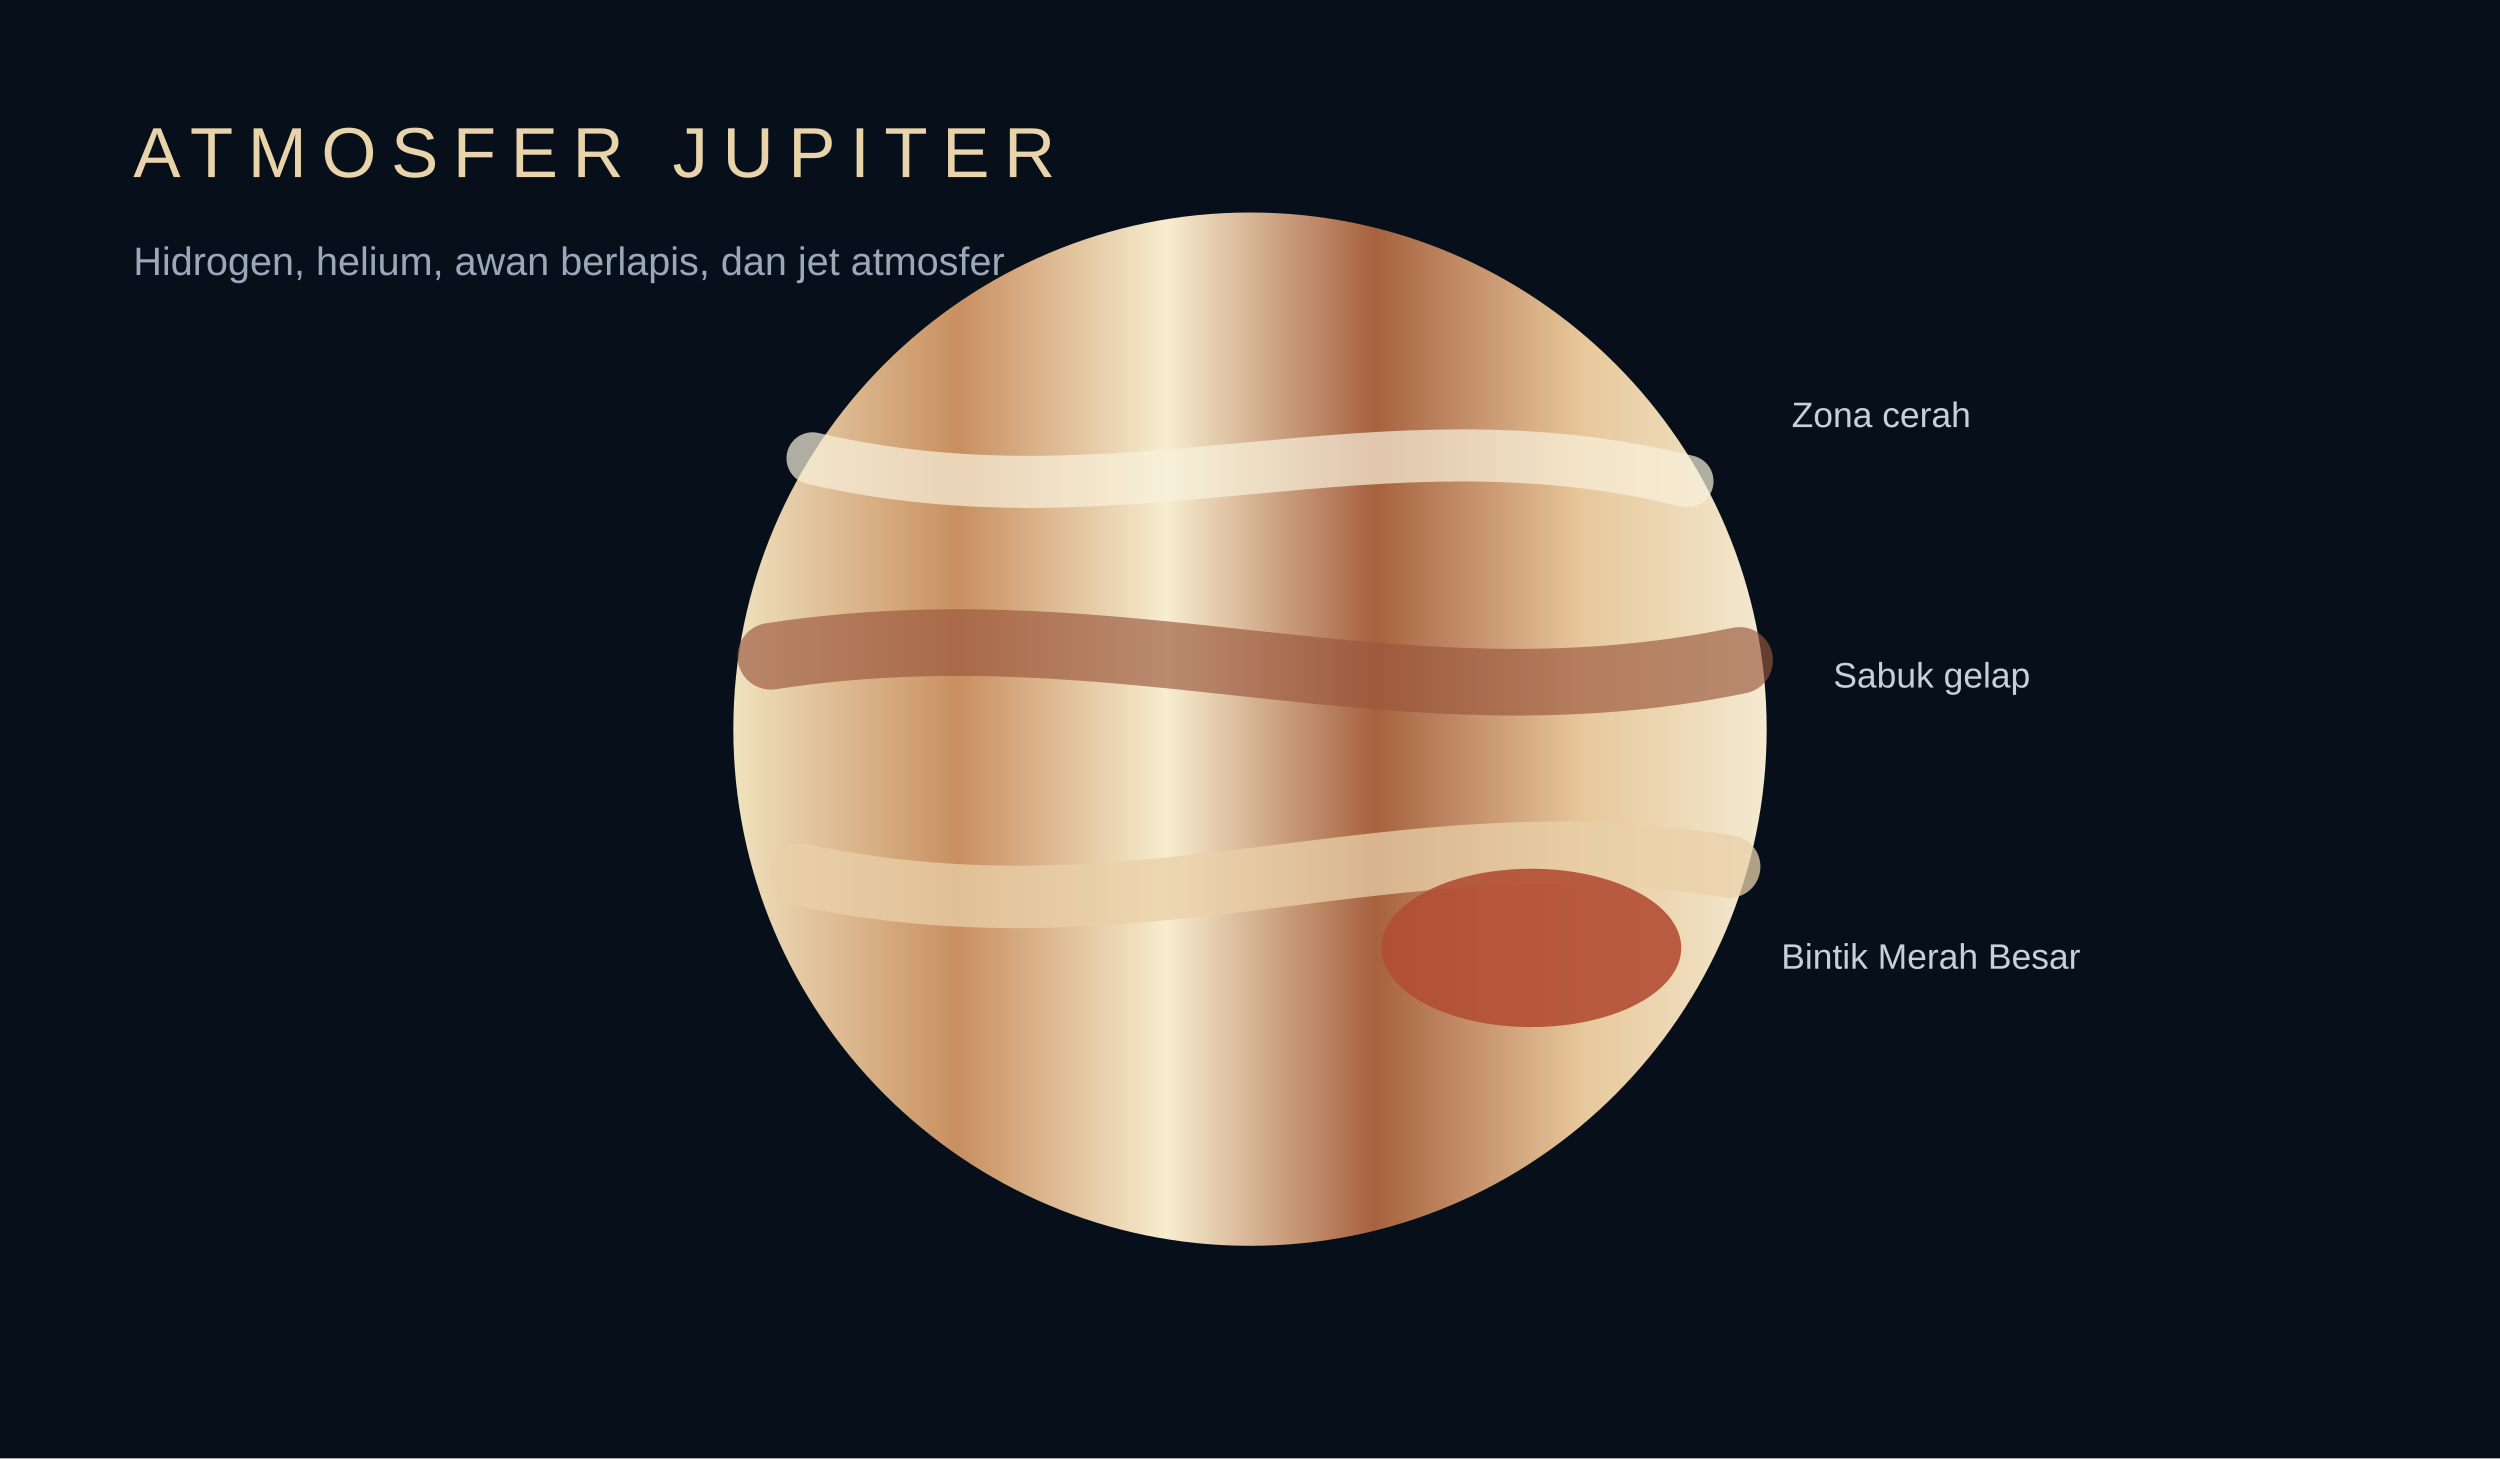
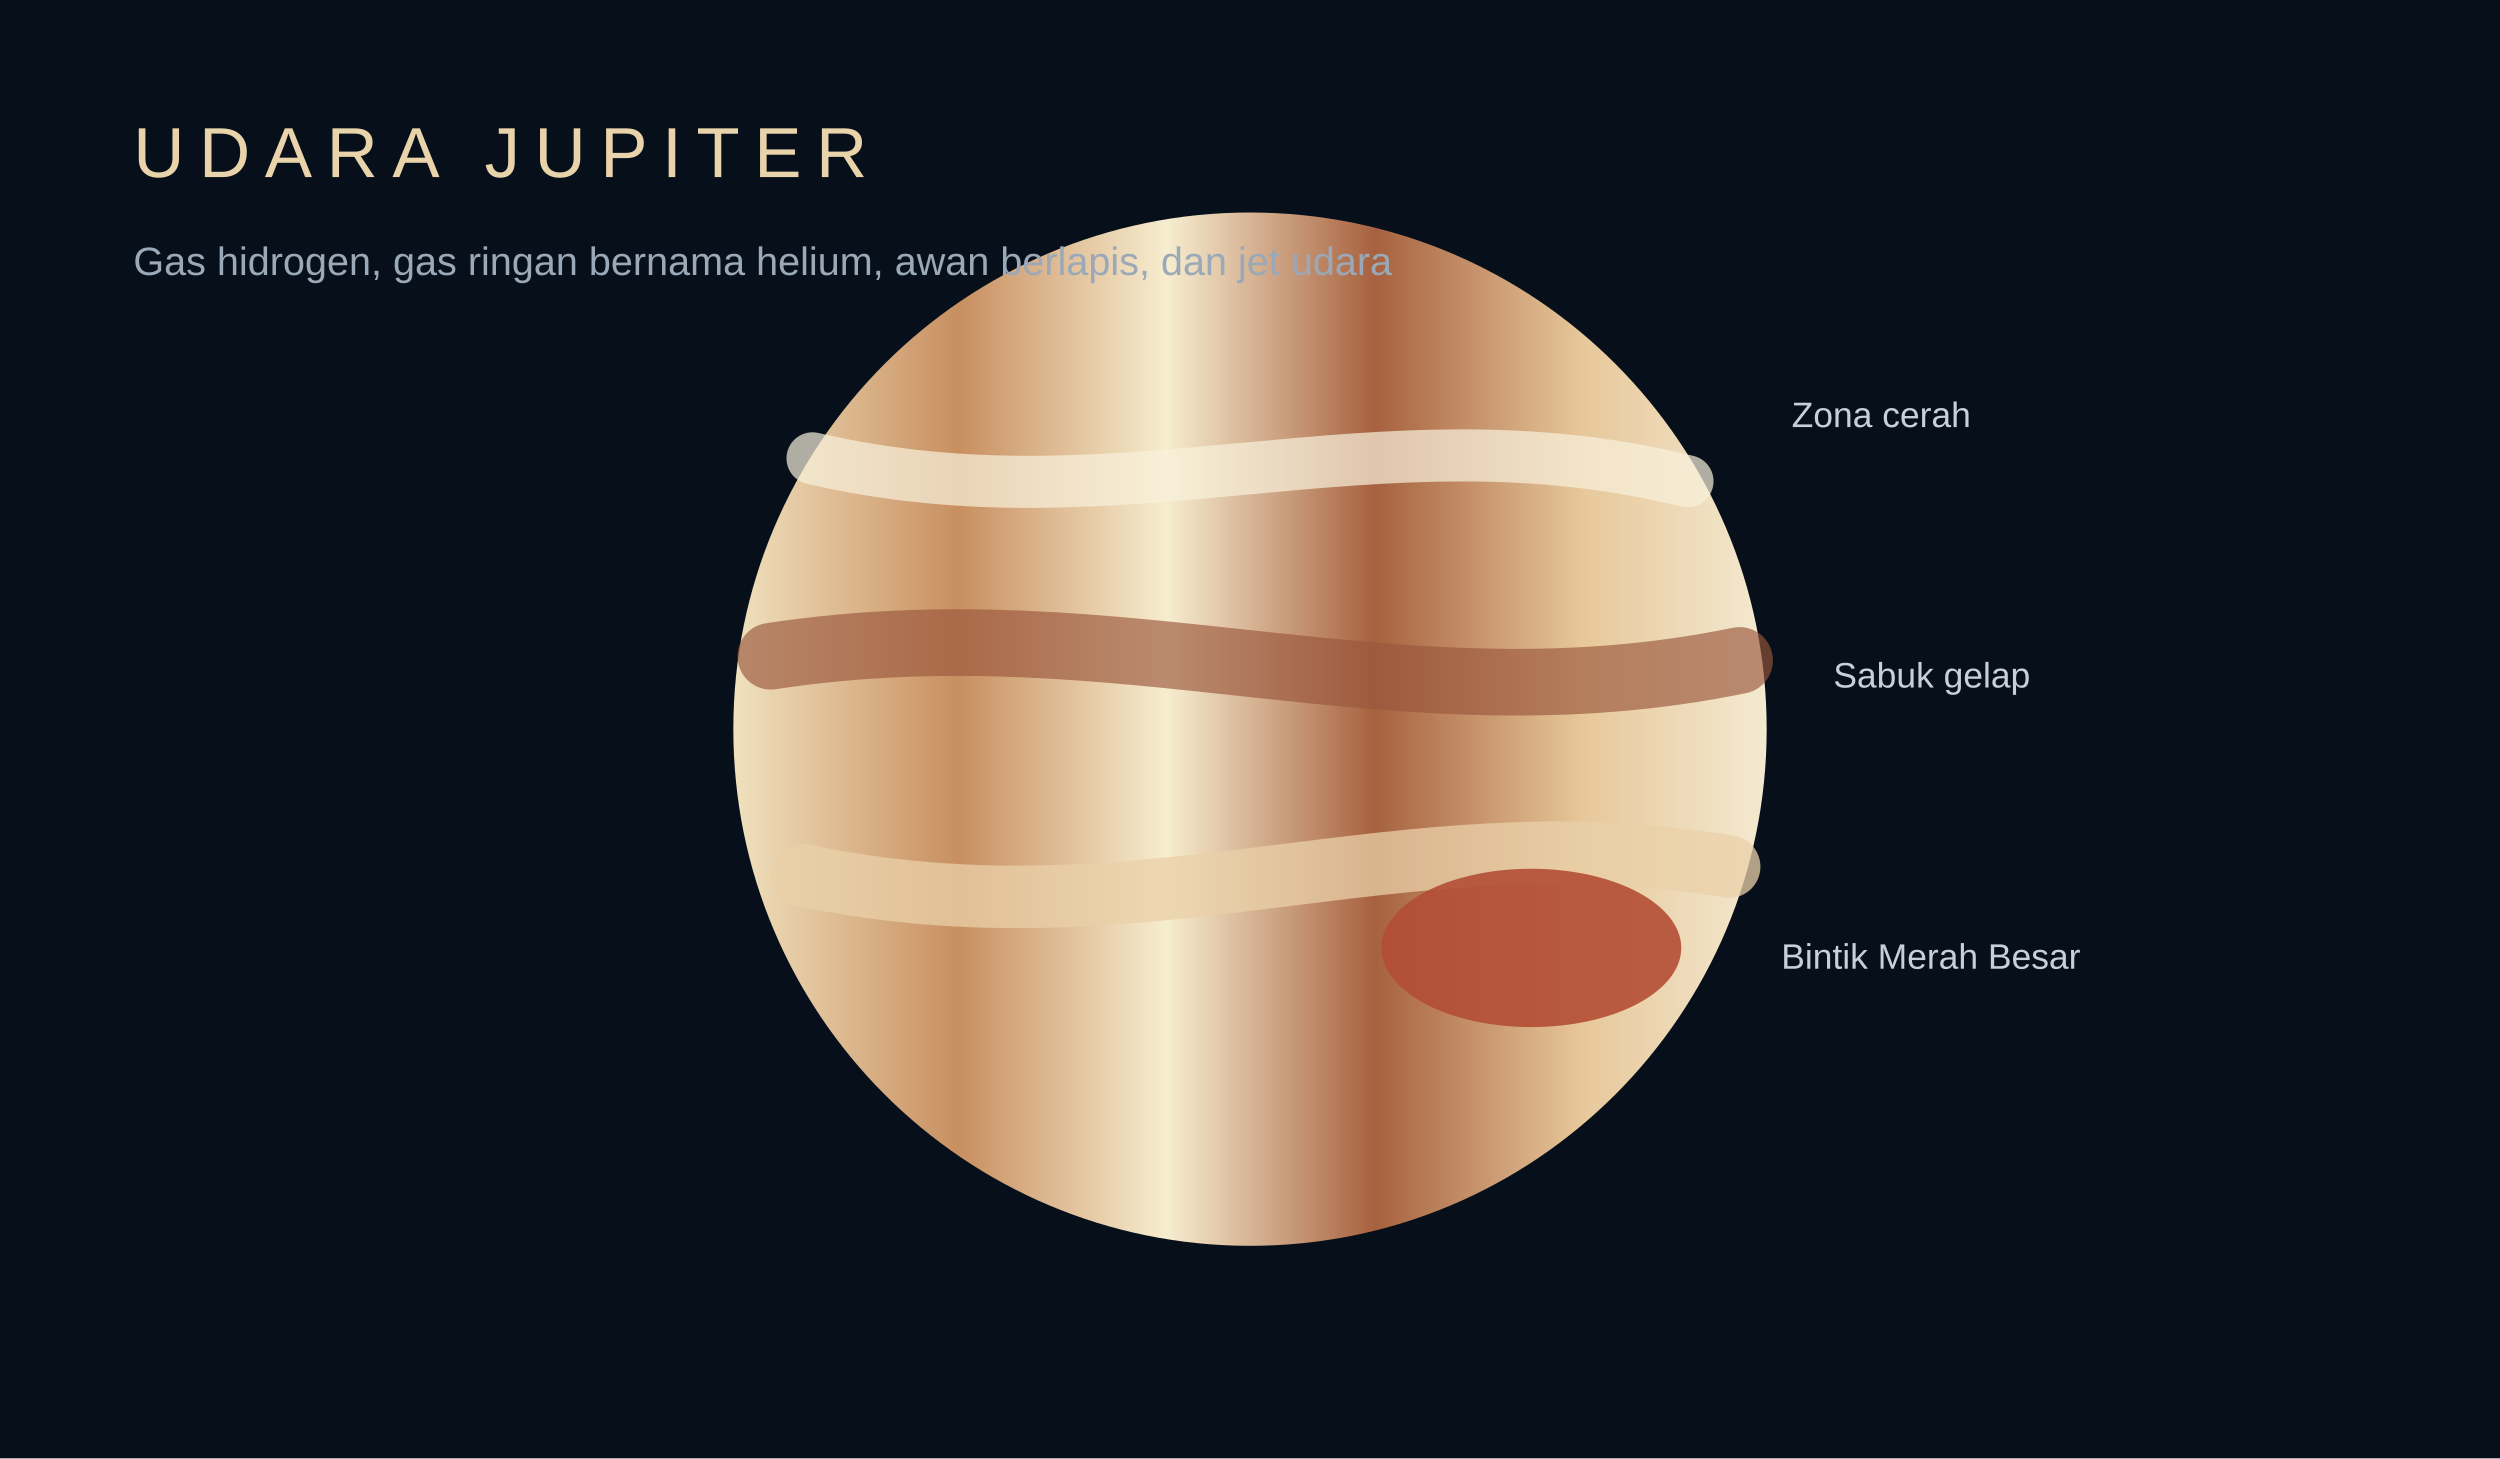
<svg xmlns="http://www.w3.org/2000/svg" viewBox="0 0 1200 700">
-   <rect width="1200" height="700" fill="#07101a" />
+   <rect fill="#07101a" height="700" width="1200" />
  <defs>
    <linearGradient id="g" x1="0" x2="1">
      <stop stop-color="#f1e3c0" />
      <stop offset=".22" stop-color="#c88f60" />
      <stop offset=".42" stop-color="#f7edcf" />
      <stop offset=".62" stop-color="#a7613f" />
      <stop offset=".82" stop-color="#e7c89b" />
      <stop offset="1" stop-color="#f4ead2" />
    </linearGradient>
  </defs>
-   <circle cx="600" cy="350" r="248" fill="url(#g)" />
+   <circle cx="600" cy="350" fill="url(#g)" r="248" />
  <g fill="none" stroke-linecap="round">
-     <path d="M390 220c150 35 270-26 420 11" stroke="#f8f1dc" stroke-width="25" opacity=".7" />
-     <path d="M370 315c170-26 300 36 465 2" stroke="#9a563c" stroke-width="32" opacity=".65" />
-     <path d="M385 420c165 35 285-31 445-4" stroke="#e9d0a8" stroke-width="30" opacity=".75" />
+     <path d="M390 220c150 35 270-26 420 11" opacity=".7" stroke="#f8f1dc" stroke-width="25" />
+     <path d="M370 315c170-26 300 36 465 2" opacity=".65" stroke="#9a563c" stroke-width="32" />
+     <path d="M385 420c165 35 285-31 445-4" opacity=".75" stroke="#e9d0a8" stroke-width="30" />
  </g>
-   <ellipse cx="735" cy="455" rx="72" ry="38" fill="#b34e34" opacity=".9" />
-   <g font-family="Arial" fill="#e9d3aa">
-     <text x="64" y="85" font-size="34" letter-spacing="7">ATMOSFER JUPITER</text>
-     <text x="64" y="132" font-size="19" fill="#9aa8b7">Hidrogen, helium, awan berlapis, dan jet atmosfer</text>
+   <ellipse cx="735" cy="455" fill="#b34e34" opacity=".9" rx="72" ry="38" />
+   <g fill="#e9d3aa" font-family="Arial">
+     <text font-size="34" letter-spacing="7" x="64" y="85">UDARA JUPITER</text>
+     <text fill="#9aa8b7" font-size="19" x="64" y="132">Gas hidrogen, gas ringan bernama helium, awan berlapis, dan jet udara</text>
  </g>
-   <g font-family="Arial" font-size="17" fill="#c7d0d9">
+   <g fill="#c7d0d9" font-family="Arial" font-size="17">
    <text x="860" y="205">Zona cerah</text>
    <text x="880" y="330">Sabuk gelap</text>
    <text x="855" y="465">Bintik Merah Besar</text>
  </g>
</svg>
